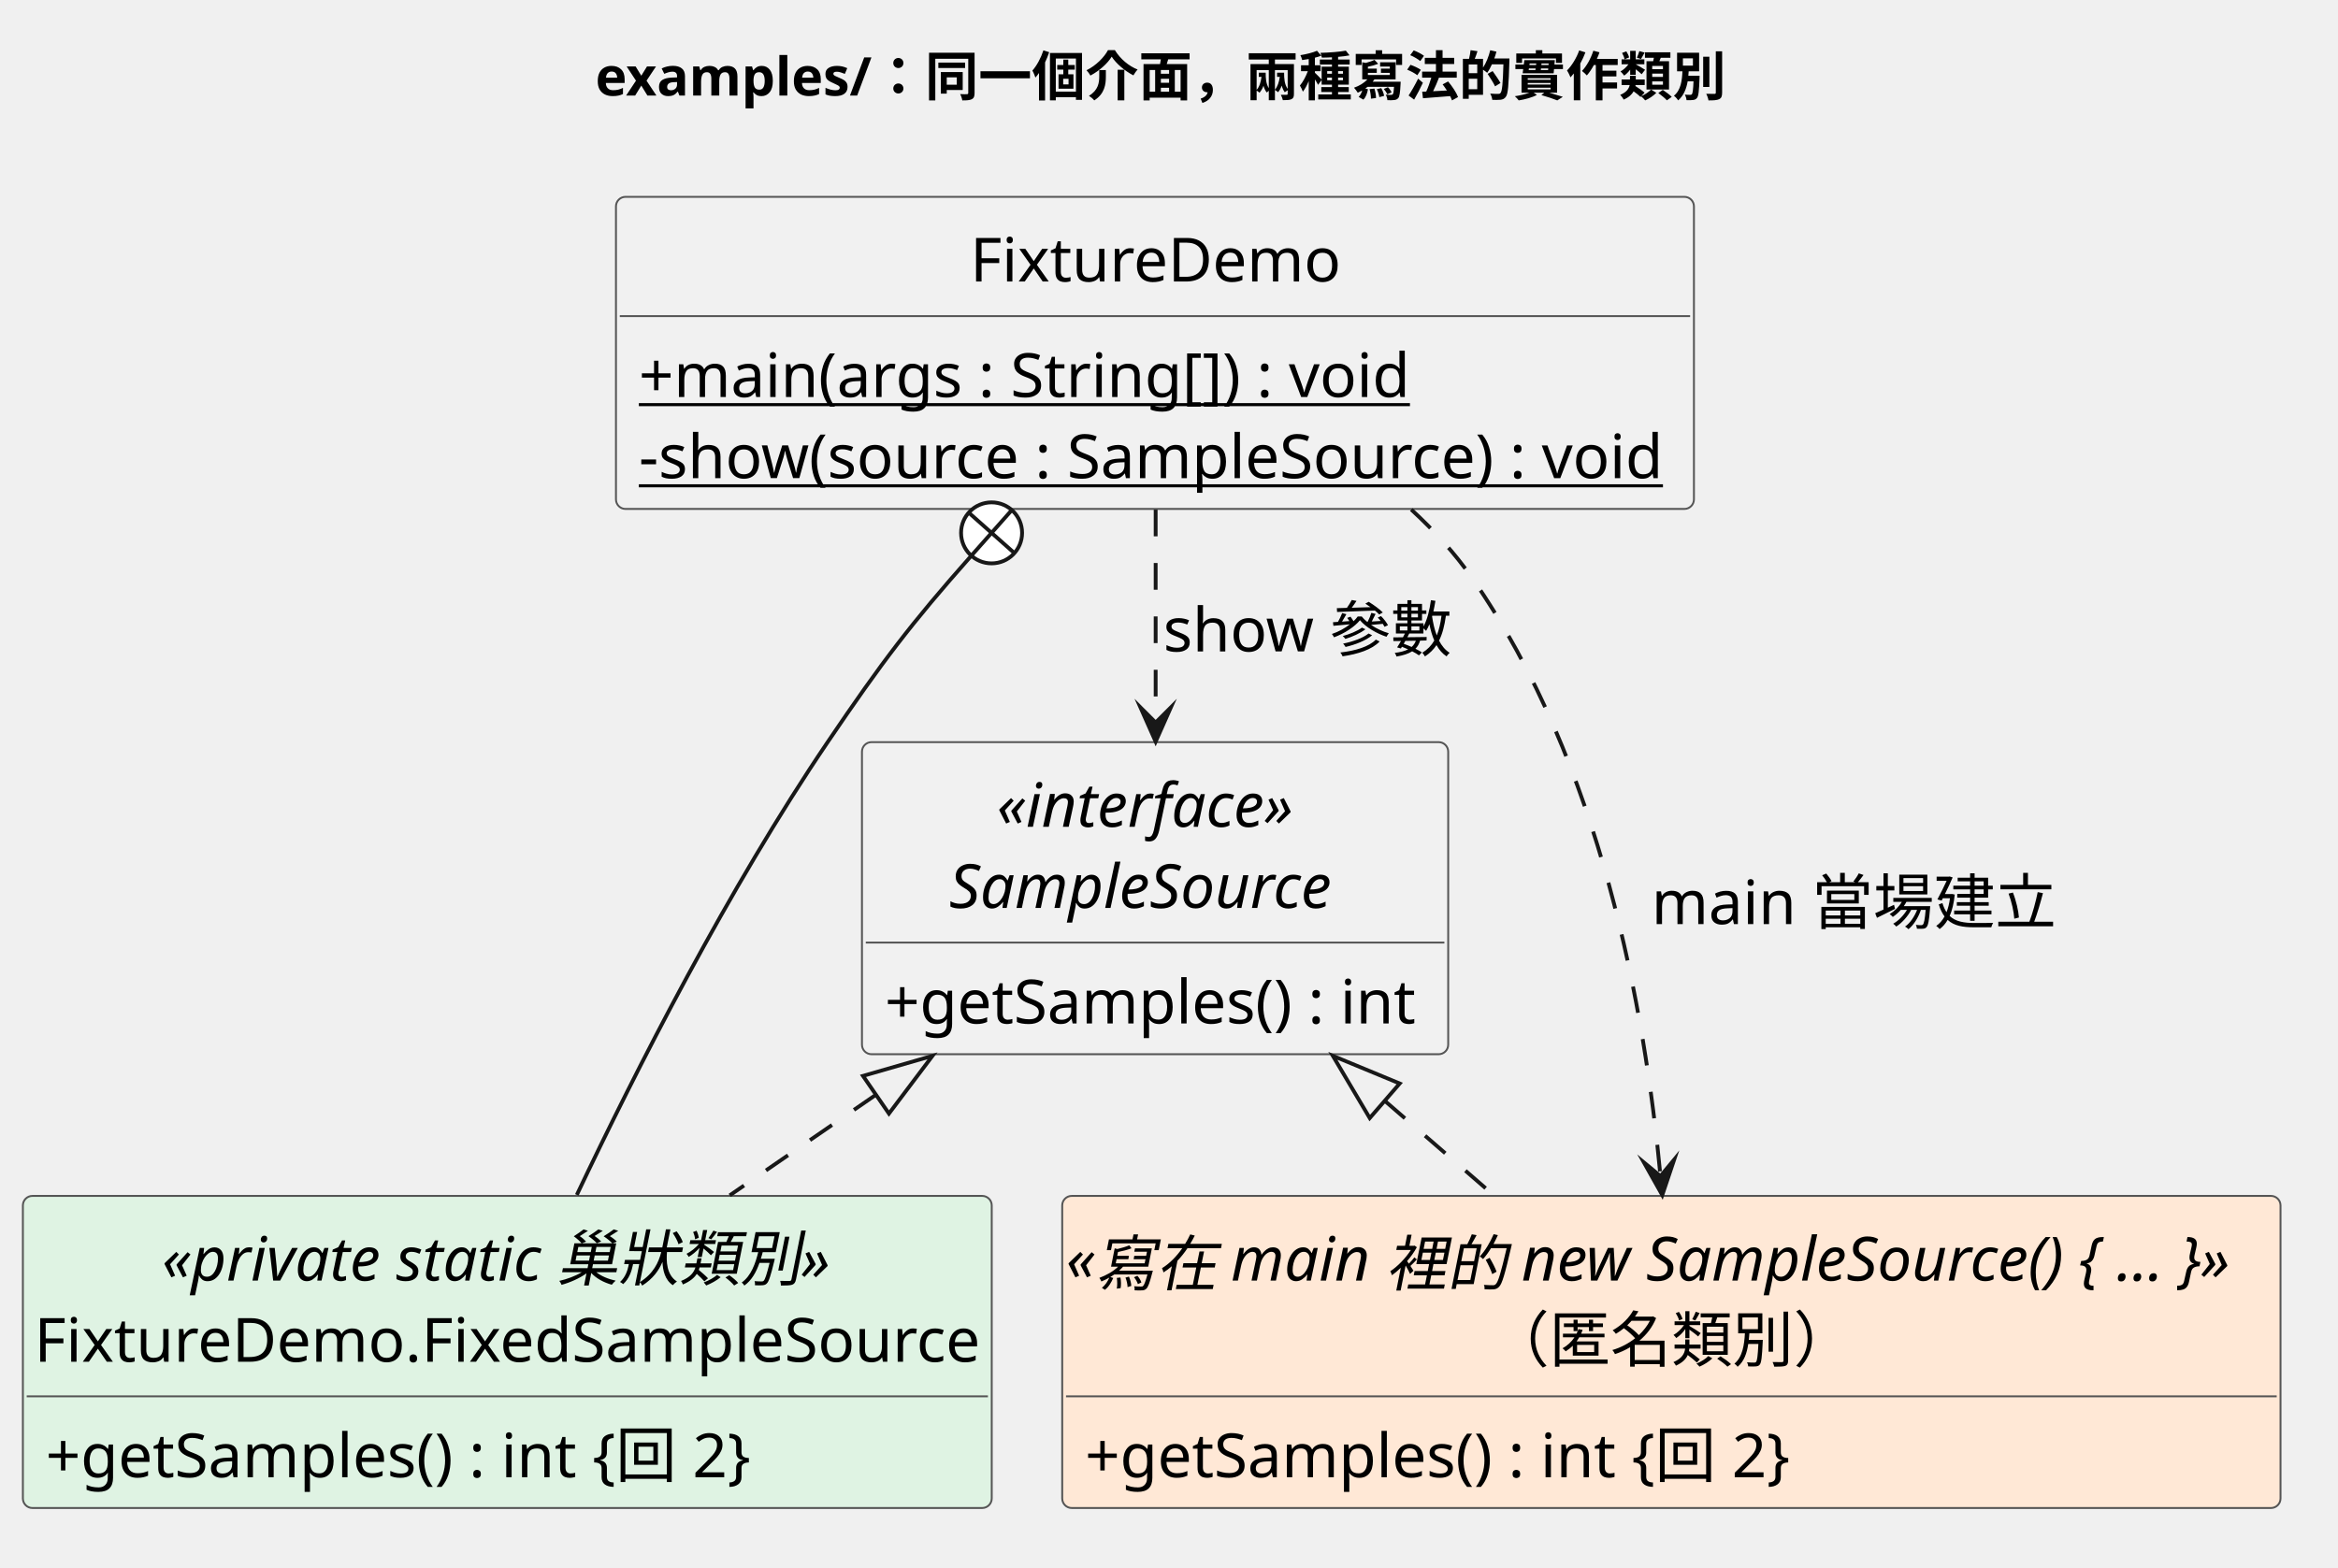
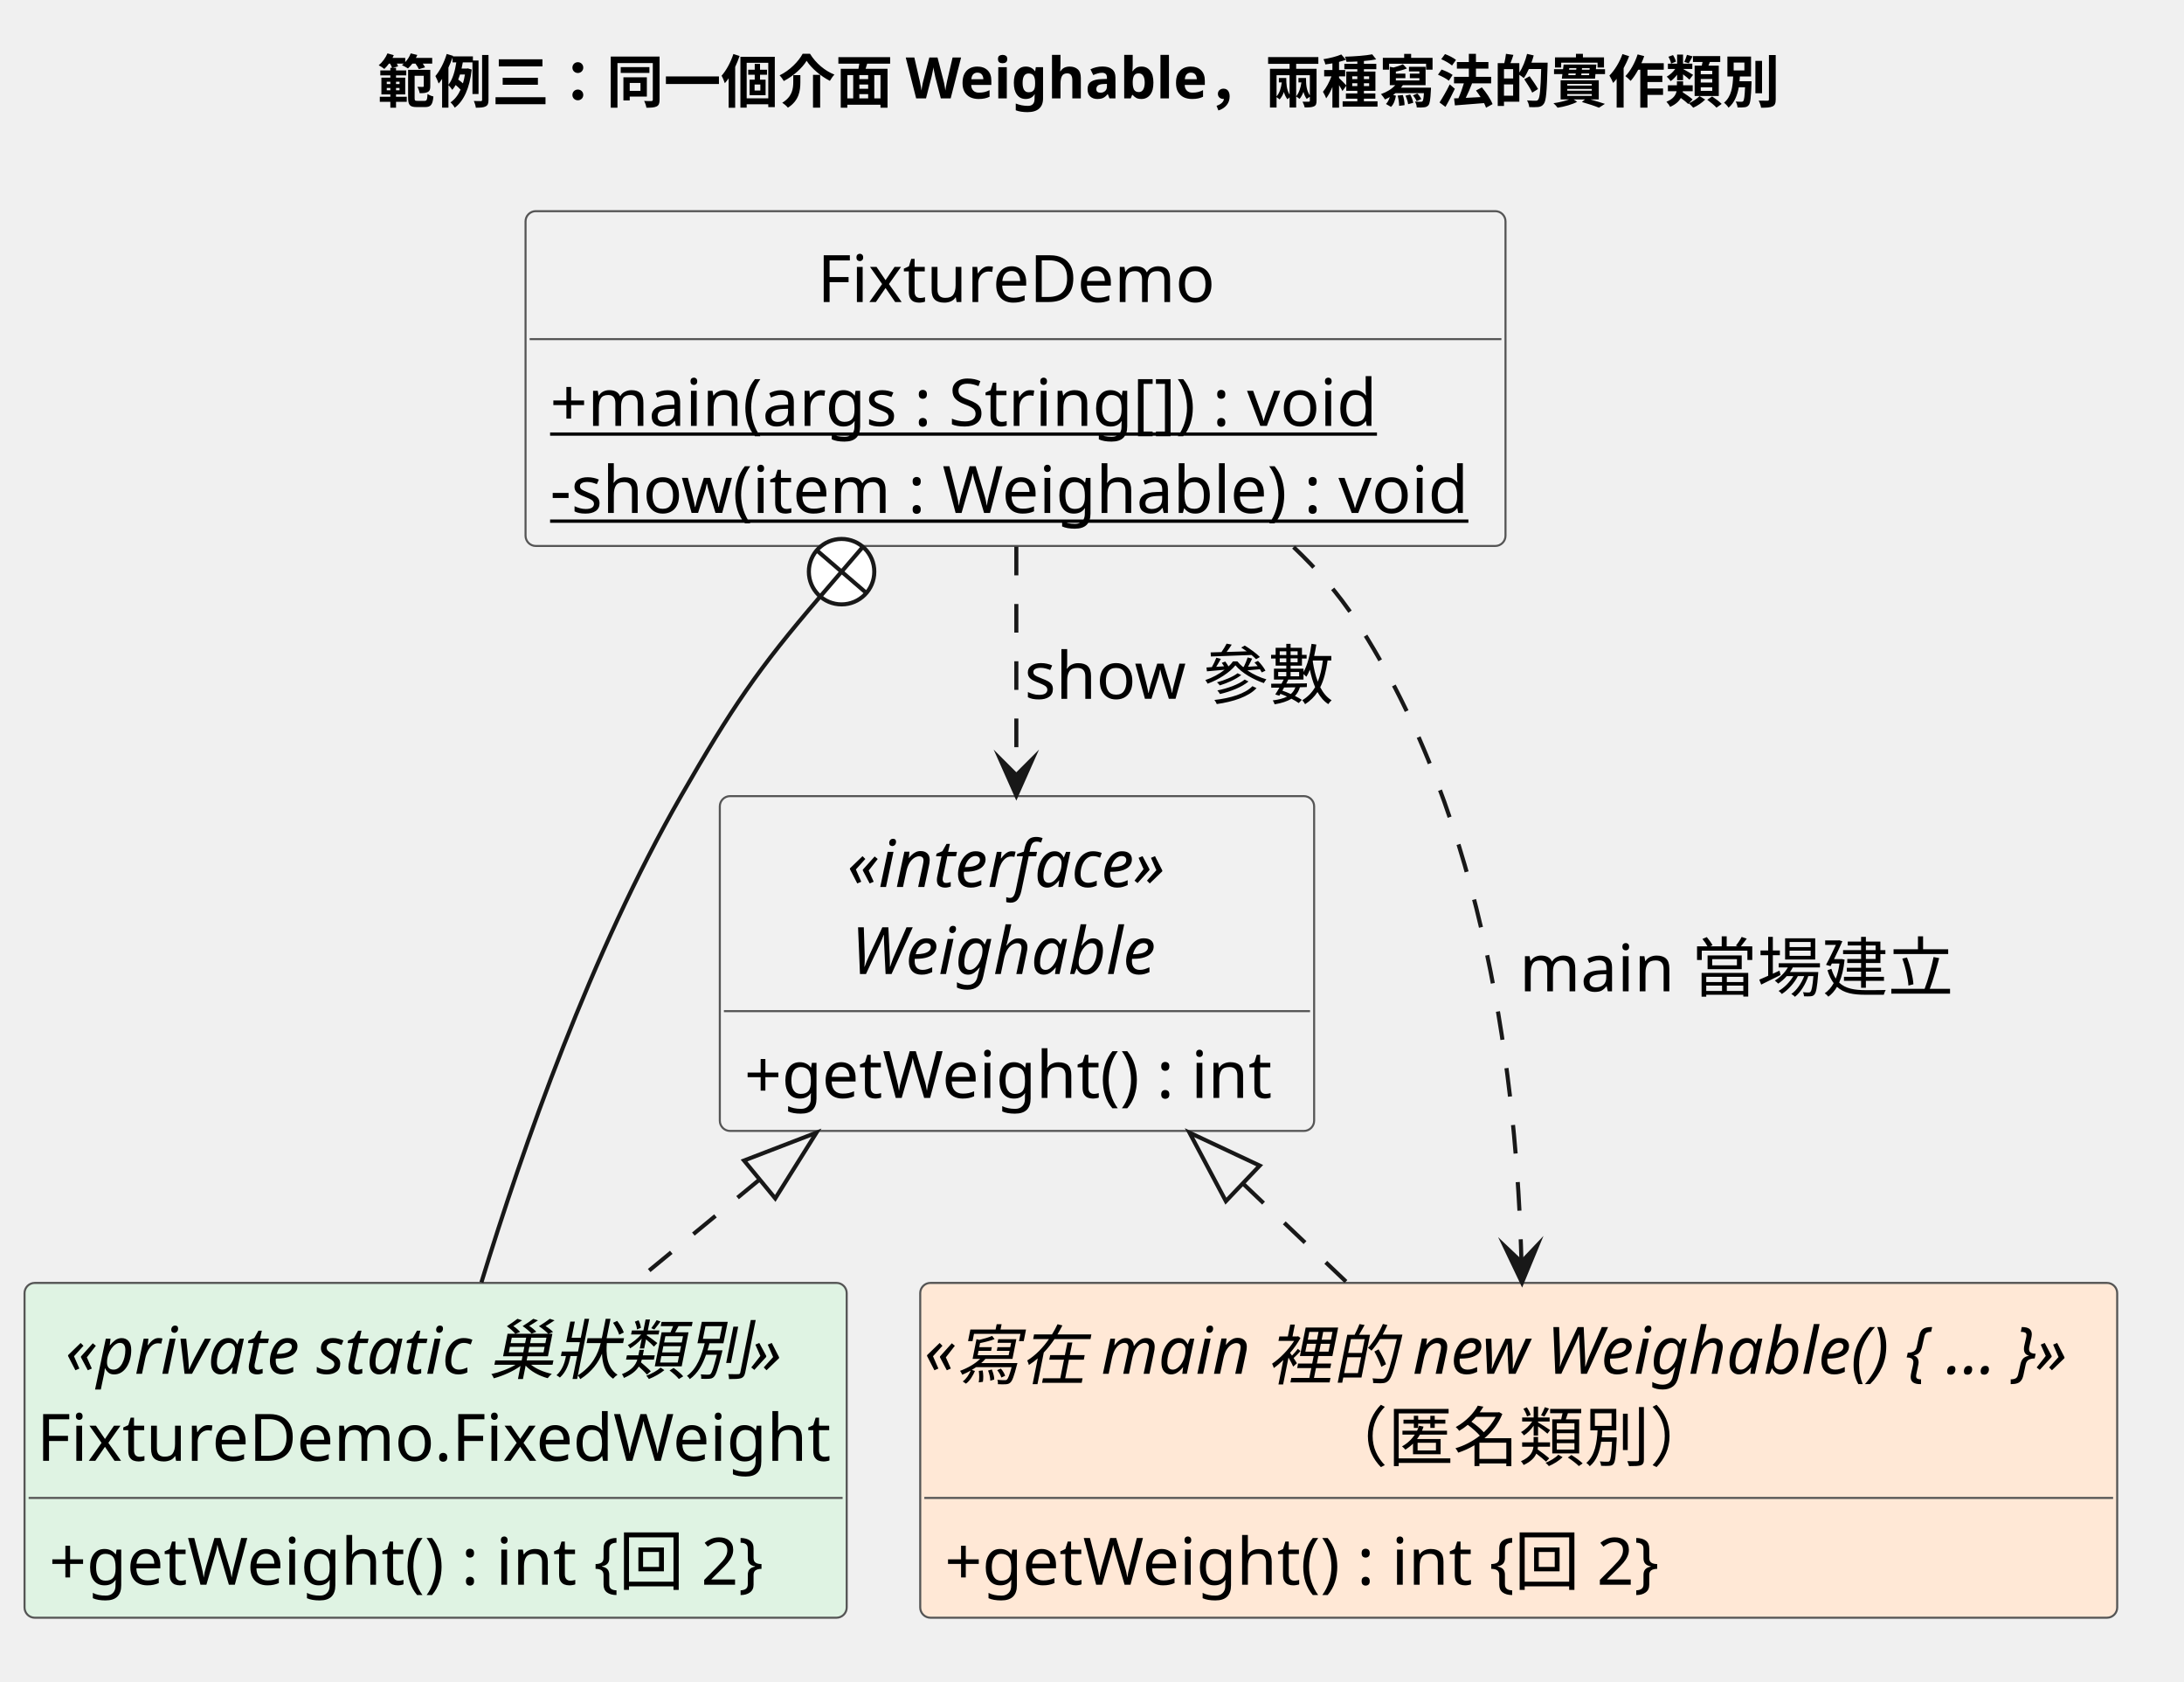
- <svg xmlns="http://www.w3.org/2000/svg" version="1.1" data-diagram-type="CLASS" style="width:613px;height:411px;background:#FFFFFF;" width="613px" height="411px" viewBox="0 0 613 411" zoomAndPan="magnify" preserveAspectRatio="none" contentStyleType="text/css">
+ <svg xmlns="http://www.w3.org/2000/svg" version="1.1" data-diagram-type="CLASS" style="width:534px;height:411px;background:#FFFFFF;" width="534px" height="411px" viewBox="0 0 534 411" zoomAndPan="magnify" preserveAspectRatio="none" contentStyleType="text/css">
  <defs />
  <g font-family="sans-serif" lengthAdjust="spacing">
    <g class="title" data-source-line="12">
-       <text x="156.1" y="25.06" fill="#000" font-size="14" textLength="294.301" font-weight="700" font-family="'Microsoft JhengHei'">examples/：同一個介面，兩種寫法的實作類別</text>
+       <text x="92.284" y="25.06" fill="#000" font-size="14" textLength="342.433" font-weight="700" font-family="'Microsoft JhengHei'">範例三：同一個介面 Weighable，兩種寫法的實作類別</text>
    </g>
-     <g class="entity" data-qualified-name="SampleSource" id="ent0001" data-source-line="14">
-       <rect x="226" y="194.621" width="153.703" height="81.844" fill="#F1F1F1" style="stroke:#555;stroke-width:0.5;" rx="2.5" ry="2.5" />
-       <text x="261.336" y="216.832" fill="#000" font-size="16" textLength="83.031" font-style="italic" font-family="'Microsoft JhengHei'">«interface»</text>
-       <text x="248.895" y="238.113" fill="#000" font-size="16" textLength="107.914" font-style="italic" font-family="'Microsoft JhengHei'">SampleSource</text>
-       <line x1="227" y1="247.184" x2="378.703" y2="247.184" style="stroke:#555;stroke-width:0.5;" />
-       <text x="232" y="268.395" fill="#000" font-size="16" textLength="141.703" font-family="'Microsoft JhengHei'">+getSamples() : int</text>
+     <g class="entity" data-qualified-name="Weighable" id="ent0001" data-source-line="14">
+       <rect x="176" y="194.621" width="145.313" height="81.844" fill="#F1F1F1" style="stroke:#555;stroke-width:0.5;" rx="2.5" ry="2.5" />
+       <text x="207.141" y="216.832" fill="#000" font-size="16" textLength="83.031" font-style="italic" font-family="'Microsoft JhengHei'">«interface»</text>
+       <text x="208.082" y="238.113" fill="#000" font-size="16" textLength="81.148" font-style="italic" font-family="'Microsoft JhengHei'">Weighable</text>
+       <line x1="177" y1="247.184" x2="320.313" y2="247.184" style="stroke:#555;stroke-width:0.5;" />
+       <text x="182" y="268.395" fill="#000" font-size="16" textLength="133.313" font-family="'Microsoft JhengHei'">+getWeight() : int</text>
    </g>
    <g class="entity" data-qualified-name="FixtureDemo" id="ent0002" data-source-line="17">
-       <rect x="161.5" y="51.621" width="282.633" height="81.844" fill="#F1F1F1" style="stroke:#555;stroke-width:0.5;" rx="2.5" ry="2.5" />
-       <text x="254.371" y="73.832" fill="#000" font-size="16" textLength="96.891" font-family="'Microsoft JhengHei'">FixtureDemo</text>
-       <line x1="162.5" y1="82.902" x2="443.133" y2="82.902" style="stroke:#555;stroke-width:0.5;" />
-       <text x="167.5" y="104.113" fill="#000" font-size="16" textLength="202.828" text-decoration="underline" font-family="'Microsoft JhengHei'">+main(args : String[]) : void</text>
-       <text x="167.5" y="125.395" fill="#000" font-size="16" textLength="270.633" text-decoration="underline" font-family="'Microsoft JhengHei'">-show(source : SampleSource) : void</text>
+       <rect x="128.5" y="51.621" width="239.602" height="81.844" fill="#F1F1F1" style="stroke:#555;stroke-width:0.5;" rx="2.5" ry="2.5" />
+       <text x="199.855" y="73.832" fill="#000" font-size="16" textLength="96.891" font-family="'Microsoft JhengHei'">FixtureDemo</text>
+       <line x1="129.5" y1="82.902" x2="367.102" y2="82.902" style="stroke:#555;stroke-width:0.5;" />
+       <text x="134.5" y="104.113" fill="#000" font-size="16" textLength="202.828" text-decoration="underline" font-family="'Microsoft JhengHei'">+main(args : String[]) : void</text>
+       <text x="134.5" y="125.395" fill="#000" font-size="16" textLength="227.602" text-decoration="underline" font-family="'Microsoft JhengHei'">-show(item : Weighable) : void</text>
    </g>
    <g class="entity" data-qualified-name="Fixed" id="ent0003" data-source-line="21">
-       <rect x="6" y="313.621" width="254.023" height="81.844" fill="#DFF3E3" style="stroke:#555;stroke-width:0.5;" rx="2.5" ry="2.5" />
-       <text x="42.469" y="335.832" fill="#000" font-size="16" textLength="181.086" font-style="italic" font-family="'Microsoft JhengHei'">«private static 巢狀類別»</text>
-       <text x="9" y="357.113" fill="#000" font-size="16" textLength="248.023" font-family="'Microsoft JhengHei'">FixtureDemo.FixedSampleSource</text>
-       <line x1="7" y1="366.184" x2="259.023" y2="366.184" style="stroke:#555;stroke-width:0.5;" />
-       <text x="12" y="387.395" fill="#000" font-size="16" textLength="189.242" font-family="'Microsoft JhengHei'">+getSamples() : int  {回 2}</text>
+       <rect x="6" y="313.621" width="201.023" height="81.844" fill="#DFF3E3" style="stroke:#555;stroke-width:0.5;" rx="2.5" ry="2.5" />
+       <text x="15.969" y="335.832" fill="#000" font-size="16" textLength="181.086" font-style="italic" font-family="'Microsoft JhengHei'">«private static 巢狀類別»</text>
+       <text x="9" y="357.113" fill="#000" font-size="16" textLength="195.023" font-family="'Microsoft JhengHei'">FixtureDemo.FixedWeight</text>
+       <line x1="7" y1="366.184" x2="206.023" y2="366.184" style="stroke:#555;stroke-width:0.5;" />
+       <text x="12" y="387.395" fill="#000" font-size="16" textLength="180.852" font-family="'Microsoft JhengHei'">+getWeight() : int  {回 2}</text>
    </g>
    <g class="entity" data-qualified-name="Anon" id="ent0004" data-source-line="24">
-       <rect x="278.5" y="313.621" width="319.43" height="81.844" fill="#FFE8D6" style="stroke:#555;stroke-width:0.5;" rx="2.5" ry="2.5" />
-       <text x="279.5" y="335.832" fill="#000" font-size="16" textLength="317.43" font-style="italic" font-family="'Microsoft JhengHei'">«寫在 main 裡的 new SampleSource() { ... }»</text>
-       <text x="390.215" y="357.113" fill="#000" font-size="16" textLength="96" font-family="'Microsoft JhengHei'">（匿名類別）</text>
-       <line x1="279.5" y1="366.184" x2="596.93" y2="366.184" style="stroke:#555;stroke-width:0.5;" />
-       <text x="284.5" y="387.395" fill="#000" font-size="16" textLength="189.242" font-family="'Microsoft JhengHei'">+getSamples() : int  {回 2}</text>
+       <rect x="225" y="313.621" width="292.664" height="81.844" fill="#FFE8D6" style="stroke:#555;stroke-width:0.5;" rx="2.5" ry="2.5" />
+       <text x="226" y="335.832" fill="#000" font-size="16" textLength="290.664" font-style="italic" font-family="'Microsoft JhengHei'">«寫在 main 裡的 new Weighable() { ... }»</text>
+       <text x="323.332" y="357.113" fill="#000" font-size="16" textLength="96" font-family="'Microsoft JhengHei'">（匿名類別）</text>
+       <line x1="226" y1="366.184" x2="516.664" y2="366.184" style="stroke:#555;stroke-width:0.5;" />
+       <text x="231" y="387.395" fill="#000" font-size="16" textLength="180.852" font-family="'Microsoft JhengHei'">+getWeight() : int  {回 2}</text>
    </g>
    <g class="link" data-entity-1="ent0002" data-entity-2="ent0003" id="lnk5" data-link-type="nested">
-       <ellipse cx="259.982" cy="139.743" rx="8" ry="8" fill="#FFF" style="stroke:#181818;stroke-width:1;" />
-       <line x1="254.675" y1="145.73" x2="265.289" y2="133.757" style="stroke:#181818;stroke-width:1;" />
-       <line x1="253.995" y1="134.436" x2="265.968" y2="145.05" style="stroke:#181818;stroke-width:1;" />
-       <path d="M254.675,145.73 C238.803,163.635 231.343,173.461 217,194.621 C190.988,232.997 166.888,280.353 151.236,313.357" style="stroke:#181818;stroke-width:1;" fill="none" />
+       <ellipse cx="205.769" cy="139.749" rx="8" ry="8" fill="#FFF" style="stroke:#181818;stroke-width:1;" />
+       <line x1="200.555" y1="145.816" x2="210.984" y2="133.682" style="stroke:#181818;stroke-width:1;" />
+       <line x1="199.702" y1="134.534" x2="211.836" y2="144.963" style="stroke:#181818;stroke-width:1;" />
+       <path d="M200.555,145.816 C185.326,163.534 178.875,173.078 166.5,194.621 C144.604,232.741 127.87,280.35 117.708,313.488" style="stroke:#181818;stroke-width:1;" fill="none" />
    </g>
    <g class="link" data-entity-1="ent0001" data-entity-2="ent0003" id="lnk6" data-link-type="extension">
-       <polygon points="244.496,276.886,226.266,282.148,233.07,292.033,244.496,276.886" fill="none" style="stroke:#181818;stroke-width:1;stroke-linejoin:miter;stroke-miterlimit:10;" />
-       <path d="M229.668,287.091 C212.476,298.923 208.505,301.656 191.324,313.48" style="stroke:#181818;stroke-width:1;stroke-dasharray:7,7;" fill="none" />
+       <polygon points="199.632,276.886,181.924,283.701,189.555,292.963,199.632,276.886" fill="none" style="stroke:#181818;stroke-width:1;stroke-linejoin:miter;stroke-miterlimit:10;" />
+       <path d="M185.74,288.332 C171.46,300.098 169.744,301.511 155.458,313.282" style="stroke:#181818;stroke-width:1;stroke-dasharray:7,7;" fill="none" />
    </g>
    <g class="link" data-entity-1="ent0001" data-entity-2="ent0004" id="lnk7" data-link-type="extension">
-       <polygon points="349.459,276.886,359.132,293.209,366.991,284.14,349.459,276.886" fill="none" style="stroke:#181818;stroke-width:1;stroke-linejoin:miter;stroke-miterlimit:10;" />
-       <path d="M363.062,288.675 C376.638,300.441 377.874,301.511 391.455,313.282" style="stroke:#181818;stroke-width:1;stroke-dasharray:7,7;" fill="none" />
+       <polygon points="290.83,276.886,299.736,293.639,308.007,284.944,290.83,276.886" fill="none" style="stroke:#181818;stroke-width:1;stroke-linejoin:miter;stroke-miterlimit:10;" />
+       <path d="M303.872,289.292 C316.241,301.058 316.718,301.511 329.092,313.282" style="stroke:#181818;stroke-width:1;stroke-dasharray:7,7;" fill="none" />
    </g>
    <g class="link" data-entity-1="ent0002" data-entity-2="ent0004" id="lnk8" data-link-type="dependency">
-       <polygon points="435.831,313.411,438.969,304.075,435.362,308.433,431.004,304.826,435.831,313.411" fill="#181818" style="stroke:#181818;stroke-width:1;stroke-linejoin:miter;stroke-miterlimit:10;" />
-       <path d="M370.019,133.627 C376.003,139.114 381.491,145.121 386,151.621 C419.951,200.57 431.271,265.041 435.362,308.433" style="stroke:#181818;stroke-width:1;stroke-dasharray:7,7;" fill="none" />
-       <text x="433" y="242.332" fill="#000" font-size="16" textLength="105.461" font-family="'Microsoft JhengHei'">main 當場建立</text>
+       <polygon points="372.14,313.527,375.9,304.424,372.008,308.528,367.903,304.636,372.14,313.527" fill="#181818" style="stroke:#181818;stroke-width:1;stroke-linejoin:miter;stroke-miterlimit:10;" />
+       <path d="M316.29,133.743 C322.047,139.179 327.273,145.143 331.5,151.621 C363.64,200.871 370.858,265.236 372.008,308.528" style="stroke:#181818;stroke-width:1;stroke-dasharray:7,7;" fill="none" />
+       <text x="371.5" y="242.332" fill="#000" font-size="16" textLength="105.461" font-family="'Microsoft JhengHei'">main 當場建立</text>
    </g>
    <g class="link" data-entity-1="ent0002" data-entity-2="ent0001" id="lnk9" data-link-type="dependency">
-       <polygon points="303,194.493,307,185.493,303,189.493,299,185.493,303,194.493" fill="#181818" style="stroke:#181818;stroke-width:1;stroke-linejoin:miter;stroke-miterlimit:10;" />
-       <path d="M303,133.649 C303,152.701 303,170.429 303,189.493" style="stroke:#181818;stroke-width:1;stroke-dasharray:7,7;" fill="none" />
-       <text x="305" y="170.832" fill="#000" font-size="16" textLength="75.531" font-family="'Microsoft JhengHei'">show 參數</text>
+       <polygon points="248.5,194.493,252.5,185.493,248.5,189.493,244.5,185.493,248.5,194.493" fill="#181818" style="stroke:#181818;stroke-width:1;stroke-linejoin:miter;stroke-miterlimit:10;" />
+       <path d="M248.5,133.649 C248.5,152.701 248.5,170.429 248.5,189.493" style="stroke:#181818;stroke-width:1;stroke-dasharray:7,7;" fill="none" />
+       <text x="250.5" y="170.832" fill="#000" font-size="16" textLength="75.531" font-family="'Microsoft JhengHei'">show 參數</text>
    </g>
  </g>
</svg>
